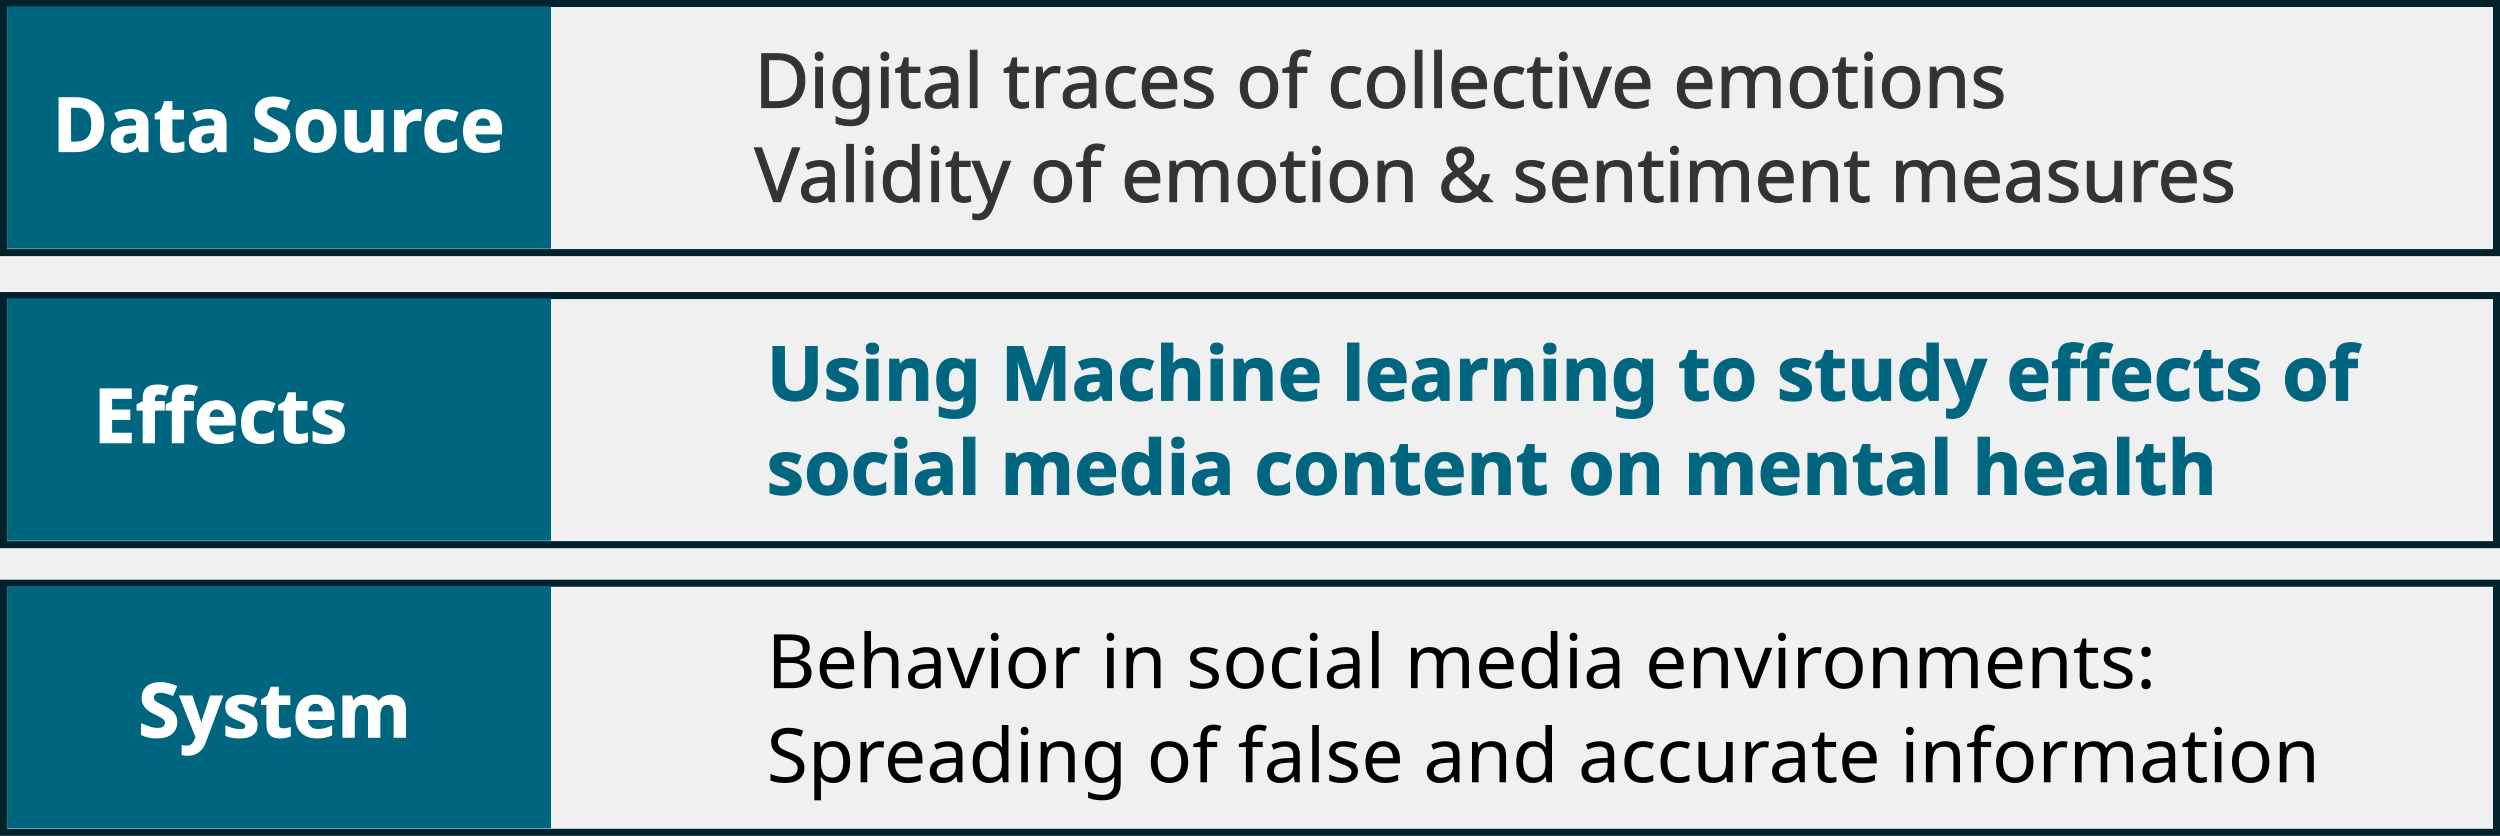
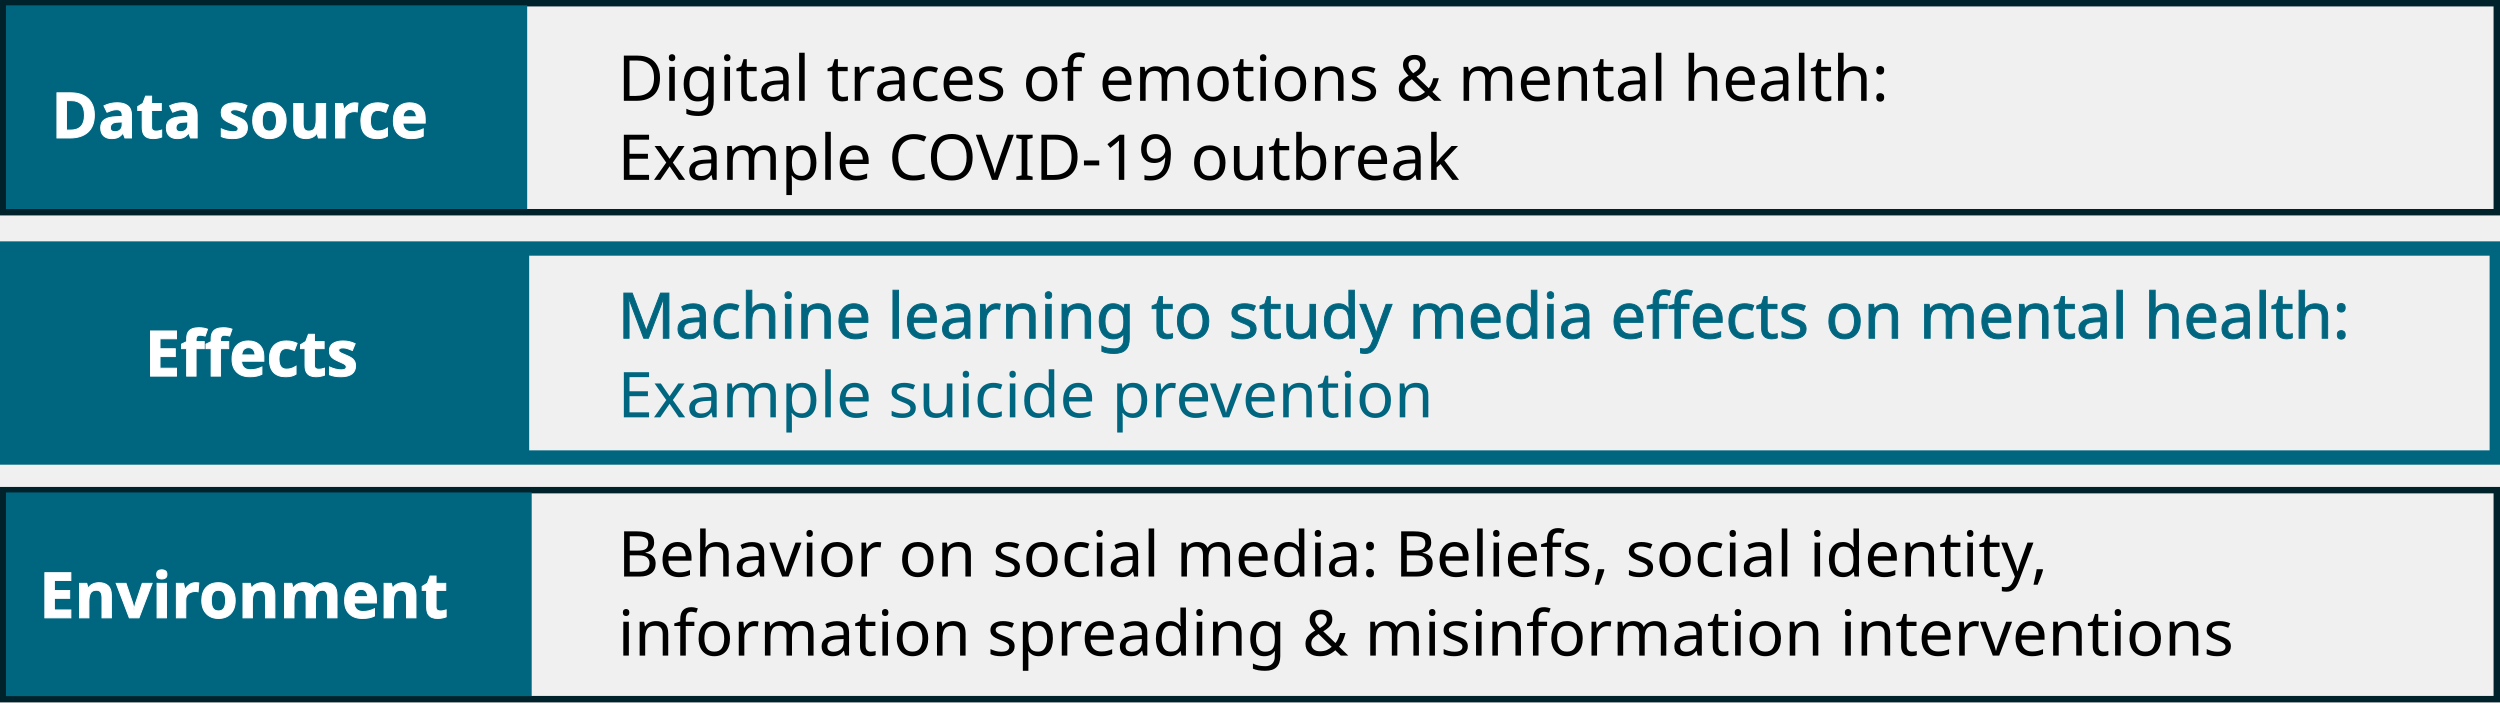
- <svg xmlns="http://www.w3.org/2000/svg" width="585.684mm" height="195.814mm" viewBox="0 0 585.684 195.814" version="1.1" id="svg8">
+ <svg xmlns="http://www.w3.org/2000/svg" width="696.982mm" height="195.814mm" viewBox="0 0 696.982 195.814" version="1.1" id="svg8">
  <defs id="defs2" />
-   <g id="layer2" transform="translate(174.5483,-74.28956)">
-     <text xml:space="preserve" style="font-style:normal;font-variant:normal;font-weight:bold;font-stretch:normal;font-size:17.639px;line-height:1.25;font-family:sans-serif;-inkscape-font-specification:'sans-serif, Bold';font-variant-ligatures:normal;font-variant-caps:normal;font-variant-numeric:normal;font-feature-settings:normal;text-align:start;letter-spacing:0px;word-spacing:0px;writing-mode:lr;text-anchor:start;fill:#006680;fill-opacity:1;stroke:#006680;stroke-width:0.265;" x="5.048" y="168.073" id="text89">
-       <tspan x="5.048" y="168.073" style="font-style:normal;font-variant:normal;font-weight:bold;font-stretch:normal;font-size:17.639px;font-family:sans-serif;-inkscape-font-specification:'sans-serif, Bold';font-variant-ligatures:normal;font-variant-caps:normal;font-variant-numeric:normal;font-feature-settings:normal;text-align:start;writing-mode:lr;text-anchor:start;stroke-width:0.265;fill:#006680;stroke:#006680;" id="tspan97">Using Machine learning to study effects of </tspan>
-       <tspan x="5.048" y="190.122" style="font-style:normal;font-variant:normal;font-weight:bold;font-stretch:normal;font-size:17.639px;font-family:sans-serif;-inkscape-font-specification:'sans-serif, Bold';font-variant-ligatures:normal;font-variant-caps:normal;font-variant-numeric:normal;font-feature-settings:normal;text-align:start;writing-mode:lr;text-anchor:start;stroke-width:0.265;fill:#006680;stroke:#006680;" id="tspan119">social media content on mental health</tspan>
+   <g id="layer3" transform="translate(201.8098,-75.377)">
+     <rect style="opacity:1;fill:none;fill-opacity:1;stroke:#00222b;stroke-width:1.793;stroke-miterlimit:4;stroke-dasharray:none;stroke-dashoffset:10.287;stroke-opacity:1" id="rect188" width="695.189" height="58.267" x="-200.913" y="76.273" />
+     <rect style="opacity:1;fill:#006680;fill-opacity:1;stroke:#006680;stroke-width:0.801;stroke-miterlimit:4;stroke-dasharray:none;stroke-dashoffset:10.287;stroke-opacity:1" id="rect188-5" width="144.506" height="55.971" x="-199.744" y="77.27" />
+     <rect style="opacity:1;fill:none;fill-opacity:1;stroke:#006680;stroke-width:4;stroke-miterlimit:4;stroke-dasharray:none;stroke-dashoffset:10.287;stroke-opacity:1" id="rect188-4" width="695.189" height="58.267" x="-200.913" y="144.663" />
+     <rect style="opacity:1;fill:#006680;fill-opacity:1;stroke:#006680;stroke-width:0.803;stroke-miterlimit:4;stroke-dasharray:none;stroke-dashoffset:10.287;stroke-opacity:1;fill-rule:nonzero" id="rect188-5-0" width="145.061" height="55.976" x="-199.744" y="145.68" />
+     <rect style="opacity:1;fill:none;fill-opacity:1;stroke:#00222b;stroke-width:1.793;stroke-miterlimit:4;stroke-dasharray:none;stroke-dashoffset:10.287;stroke-opacity:1" id="rect188-46" width="695.189" height="58.267" x="-200.913" y="212.028" />
+     <rect style="opacity:1;fill:#006680;fill-opacity:1;stroke:#006680;stroke-width:0.805;stroke-miterlimit:4;stroke-dasharray:none;stroke-dashoffset:10.287;stroke-opacity:1" id="rect188-5-9" width="145.763" height="55.974" x="-199.743" y="213.071" />
+     <text xml:space="preserve" style="font-size:4.939px;line-height:1.25;font-family:sans-serif;-inkscape-font-specification:'sans-serif, Normal';stroke-width:0.265" x="-29.605" y="103.48" id="text4">
+       <tspan id="tspan4" style="font-style:normal;font-variant:normal;font-weight:normal;font-stretch:normal;font-size:17.639px;font-family:Sans;-inkscape-font-specification:'Sans, Normal';font-variant-ligatures:normal;font-variant-caps:normal;font-variant-numeric:normal;font-variant-east-asian:normal;stroke-width:0.265" x="-29.605" y="103.48">Digital traces of emotions &amp; mental health: </tspan>
+       <tspan style="font-style:normal;font-variant:normal;font-weight:normal;font-stretch:normal;font-size:17.639px;font-family:Sans;-inkscape-font-specification:'Sans, Normal';font-variant-ligatures:normal;font-variant-caps:normal;font-variant-numeric:normal;font-variant-east-asian:normal;stroke-width:0.265" x="-29.605" y="125.528" id="tspan5">Example COVID-19 outbreak</tspan>
+       <tspan style="font-style:normal;font-variant:normal;font-weight:normal;font-stretch:normal;font-size:17.639px;font-family:Sans;-inkscape-font-specification:'Sans, Normal';font-variant-ligatures:normal;font-variant-caps:normal;font-variant-numeric:normal;font-variant-east-asian:normal;stroke-width:0.265" x="-29.605" y="136.341" id="tspan6" />
    </text>
-     <text xml:space="preserve" style="font-style:normal;font-variant:normal;font-weight:normal;font-stretch:normal;font-size:17.639px;line-height:1.25;font-family:sans-serif;-inkscape-font-specification:'sans-serif, Normal';font-variant-ligatures:normal;font-variant-caps:normal;font-variant-numeric:normal;font-feature-settings:normal;text-align:start;letter-spacing:0px;word-spacing:0px;writing-mode:lr-tb;text-anchor:start;fill:#000000;fill-opacity:1;stroke:none;stroke-width:0.265" x="5.048" y="235.503" id="text115">
-       <tspan id="tspan113" x="5.048" y="235.503" style="font-style:normal;font-variant:normal;font-weight:normal;font-stretch:normal;font-size:17.639px;font-family:sans-serif;-inkscape-font-specification:'sans-serif, Normal';font-variant-ligatures:normal;font-variant-caps:normal;font-variant-numeric:normal;font-feature-settings:normal;text-align:start;writing-mode:lr-tb;text-anchor:start;stroke-width:0.265">Behavior in social media environments: </tspan>
-       <tspan x="5.048" y="257.552" style="font-style:normal;font-variant:normal;font-weight:normal;font-stretch:normal;font-size:17.639px;font-family:sans-serif;-inkscape-font-specification:'sans-serif, Normal';font-variant-ligatures:normal;font-variant-caps:normal;font-variant-numeric:normal;font-feature-settings:normal;text-align:start;writing-mode:lr-tb;text-anchor:start;stroke-width:0.265" id="tspan117">Spreading of false and accurate information </tspan>
+     <text xml:space="preserve" style="font-size:4.939px;line-height:1.25;font-family:sans-serif;-inkscape-font-specification:'sans-serif, Normal';stroke-width:0.265" x="-29.605" y="169.682" id="text7">
+       <tspan id="tspan7" style="font-style:normal;font-variant:normal;font-weight:normal;font-stretch:normal;font-size:17.639px;font-family:Sans;-inkscape-font-specification:'Sans, Normal';font-variant-ligatures:normal;font-variant-caps:normal;font-variant-numeric:normal;font-variant-east-asian:normal;fill:#006680;fill-opacity:1;stroke:#006680;stroke-width:0.265;stroke-opacity:1" x="-29.605" y="169.682">Machine learning to study media effects on mental health: </tspan>
+       <tspan style="font-style:normal;font-variant:normal;font-weight:normal;font-stretch:normal;font-size:17.639px;font-family:Sans;-inkscape-font-specification:'Sans, Normal';font-variant-ligatures:normal;font-variant-caps:normal;font-variant-numeric:normal;font-variant-east-asian:normal;fill:#006680;fill-opacity:1;stroke-width:0.265" x="-29.605" y="191.73" id="tspan8">Example suicide prevention</tspan>
    </text>
-   </g>
-   <g id="layer3" transform="translate(201.8098,-75.377)">
-     <text xml:space="preserve" style="font-style:normal;font-variant:normal;font-weight:normal;font-stretch:normal;font-size:17.639px;line-height:1.25;font-family:sans-serif;-inkscape-font-specification:'sans-serif, Normal';font-variant-ligatures:normal;font-variant-caps:normal;font-variant-numeric:normal;font-feature-settings:normal;text-align:start;letter-spacing:0px;word-spacing:0px;writing-mode:lr;text-anchor:start;fill:#333333;fill-opacity:1;stroke:#333333;stroke-width:0.265;" x="-25.066" y="100.574" id="text105">
-       <tspan id="tspan103" x="-25.066" y="100.574" style="font-style:normal;font-variant:normal;font-weight:normal;font-stretch:normal;font-size:17.639px;font-family:sans-serif;-inkscape-font-specification:'sans-serif, Normal';font-variant-ligatures:normal;font-variant-caps:normal;font-variant-numeric:normal;font-feature-settings:normal;text-align:start;writing-mode:lr;text-anchor:start;stroke-width:0.265;fill:#333333;stroke:#333333;">Digital traces of collective emotions</tspan>
-       <tspan x="-25.066" y="122.623" style="font-style:normal;font-variant:normal;font-weight:normal;font-stretch:normal;font-size:17.639px;font-family:sans-serif;-inkscape-font-specification:'sans-serif, Normal';font-variant-ligatures:normal;font-variant-caps:normal;font-variant-numeric:normal;font-feature-settings:normal;text-align:start;writing-mode:lr;text-anchor:start;stroke-width:0.265;fill:#333333;stroke:#333333;" id="tspan107">Validity of emotion &amp; sentiment measures</tspan>
+     <text xml:space="preserve" style="font-size:4.939px;line-height:1.25;font-family:sans-serif;-inkscape-font-specification:'sans-serif, Normal';stroke-width:0.265" x="-29.536" y="236.109" id="text9">
+       <tspan id="tspan9" style="font-style:normal;font-variant:normal;font-weight:normal;font-stretch:normal;font-size:17.639px;font-family:Sans;-inkscape-font-specification:'Sans, Normal';font-variant-ligatures:normal;font-variant-caps:normal;font-variant-numeric:normal;font-variant-east-asian:normal;stroke-width:0.265" x="-29.536" y="236.109">Behavior on social media: Beliefs, social identity, </tspan>
+       <tspan style="font-style:normal;font-variant:normal;font-weight:normal;font-stretch:normal;font-size:17.639px;font-family:Sans;-inkscape-font-specification:'Sans, Normal';font-variant-ligatures:normal;font-variant-caps:normal;font-variant-numeric:normal;font-variant-east-asian:normal;stroke-width:0.265" x="-29.536" y="258.158" id="tspan10">information spreading &amp; misinformation interventions </tspan>
    </text>
-     <rect style="opacity:1;fill:none;fill-opacity:1;stroke:#00222b;stroke-width:1.645;stroke-miterlimit:4;stroke-dasharray:none;stroke-dashoffset:10.287;stroke-opacity:1" id="rect188" width="584.04" height="58.355" x="-200.987" y="76.199" />
-     <rect style="opacity:1;fill:#006680;fill-opacity:1;stroke:#006680;stroke-width:0.75;stroke-miterlimit:4;stroke-dasharray:none;stroke-dashoffset:10.287;stroke-opacity:1" id="rect188-5" width="126.672" height="56.014" x="-199.77" y="77.244" />
-     <text xml:space="preserve" style="font-style:normal;font-variant:normal;font-weight:bold;font-stretch:normal;font-size:17.639px;line-height:1.25;font-family:sans-serif;-inkscape-font-specification:'sans-serif, Bold';font-variant-ligatures:normal;font-variant-caps:normal;font-variant-numeric:normal;font-feature-settings:normal;text-align:start;letter-spacing:0px;word-spacing:0px;writing-mode:lr-tb;text-anchor:start;fill:#ffffff;fill-opacity:1;stroke:#ffffff;stroke-width:0.265" x="-189.546" y="110.886" id="text105-9">
-       <tspan x="-189.546" y="110.886" style="font-style:normal;font-variant:normal;font-weight:bold;font-stretch:normal;font-size:17.639px;font-family:sans-serif;-inkscape-font-specification:'sans-serif, Bold';font-variant-ligatures:normal;font-variant-caps:normal;font-variant-numeric:normal;font-feature-settings:normal;text-align:start;writing-mode:lr-tb;text-anchor:start;fill:#ffffff;stroke:#ffffff;stroke-width:0.265" id="tspan107-7">Data Source</tspan>
+     <text xml:space="preserve" style="font-style:normal;font-variant:normal;font-weight:normal;font-stretch:normal;font-size:17.639px;line-height:1.25;font-family:sans-serif;-inkscape-font-specification:'sans-serif, ';font-variant-ligatures:normal;font-variant-caps:normal;font-variant-numeric:normal;font-variant-east-asian:normal;stroke-width:0.265" x="-187.531" y="113.85" id="text11">
+       <tspan id="tspan11" style="font-style:normal;font-variant:normal;font-weight:bold;font-stretch:normal;font-size:17.639px;font-family:Sans;-inkscape-font-specification:'Sans, Bold';font-variant-ligatures:normal;font-variant-caps:normal;font-variant-numeric:normal;font-variant-east-asian:normal;fill:#ffffff;stroke:#ffffff;stroke-width:0.265" x="-187.531" y="113.85">Data source</tspan>
    </text>
-     <rect style="opacity:1;fill:none;fill-opacity:1;stroke:#00222b;stroke-width:1.645;stroke-miterlimit:4;stroke-dasharray:none;stroke-dashoffset:10.287;stroke-opacity:1" id="rect188-4" width="584.04" height="58.355" x="-200.987" y="144.619" />
-     <rect style="opacity:1;fill:#006680;fill-opacity:1;stroke:#006680;stroke-width:0.75;stroke-miterlimit:4;stroke-dasharray:none;stroke-dashoffset:10.287;stroke-opacity:1" id="rect188-5-0" width="126.672" height="56.02" x="-199.77" y="145.657" />
-     <text xml:space="preserve" style="font-style:normal;font-variant:normal;font-weight:bold;font-stretch:normal;font-size:17.639px;line-height:1.25;font-family:sans-serif;-inkscape-font-specification:'sans-serif, Bold';font-variant-ligatures:normal;font-variant-caps:normal;font-variant-numeric:normal;font-feature-settings:normal;text-align:center;letter-spacing:0px;word-spacing:0px;writing-mode:lr-tb;text-anchor:middle;fill:#ffffff;fill-opacity:1;stroke:#ffffff;stroke-width:0.265" x="-138.745" y="179.091" id="text105-9-5">
-       <tspan x="-138.745" y="179.091" style="font-style:normal;font-variant:normal;font-weight:bold;font-stretch:normal;font-size:17.639px;font-family:sans-serif;-inkscape-font-specification:'sans-serif, Bold';font-variant-ligatures:normal;font-variant-caps:normal;font-variant-numeric:normal;font-feature-settings:normal;text-align:center;writing-mode:lr-tb;text-anchor:middle;fill:#ffffff;stroke:#ffffff;stroke-width:0.265" id="tspan107-7-9">Effects</tspan>
+     <text xml:space="preserve" style="font-style:normal;font-variant:normal;font-weight:normal;font-stretch:normal;font-size:17.639px;line-height:1.25;font-family:sans-serif;-inkscape-font-specification:'sans-serif, ';font-variant-ligatures:normal;font-variant-caps:normal;font-variant-numeric:normal;font-variant-east-asian:normal;stroke-width:0.265" x="-190.897" y="247.634" id="text11-6">
+       <tspan id="tspan11-2" style="font-style:normal;font-variant:normal;font-weight:bold;font-stretch:normal;font-size:17.639px;font-family:Sans;-inkscape-font-specification:'Sans, Bold';font-variant-ligatures:normal;font-variant-caps:normal;font-variant-numeric:normal;font-variant-east-asian:normal;fill:#ffffff;stroke:#ffffff;stroke-width:0.265" x="-190.897" y="247.634">Environment</tspan>
    </text>
-     <rect style="opacity:1;fill:none;fill-opacity:1;stroke:#00222b;stroke-width:1.645;stroke-miterlimit:4;stroke-dasharray:none;stroke-dashoffset:10.287;stroke-opacity:1" id="rect188-46" width="584.04" height="58.355" x="-200.987" y="212.013" />
-     <rect style="opacity:1;fill:#006680;fill-opacity:1;stroke:#006680;stroke-width:0.75;stroke-miterlimit:4;stroke-dasharray:none;stroke-dashoffset:10.287;stroke-opacity:1" id="rect188-5-9" width="126.672" height="56.02" x="-199.77" y="213.052" />
-     <text xml:space="preserve" style="font-style:normal;font-variant:normal;font-weight:bold;font-stretch:normal;font-size:17.639px;line-height:1.25;font-family:sans-serif;-inkscape-font-specification:'sans-serif, Bold';font-variant-ligatures:normal;font-variant-caps:normal;font-variant-numeric:normal;font-feature-settings:normal;text-align:start;letter-spacing:0px;word-spacing:0px;writing-mode:lr-tb;text-anchor:start;fill:#ffffff;fill-opacity:1;stroke:#ffffff;stroke-width:0.265" x="-169.438" y="248.072" id="text105-9-2">
-       <tspan x="-169.438" y="248.072" style="font-style:normal;font-variant:normal;font-weight:bold;font-stretch:normal;font-size:17.639px;font-family:sans-serif;-inkscape-font-specification:'sans-serif, Bold';font-variant-ligatures:normal;font-variant-caps:normal;font-variant-numeric:normal;font-feature-settings:normal;text-align:start;writing-mode:lr-tb;text-anchor:start;fill:#ffffff;stroke:#ffffff;stroke-width:0.265" id="tspan107-7-2">System</tspan>
+     <text xml:space="preserve" style="font-style:normal;font-variant:normal;font-weight:normal;font-stretch:normal;font-size:17.639px;line-height:1.25;font-family:sans-serif;-inkscape-font-specification:'sans-serif, ';font-variant-ligatures:normal;font-variant-caps:normal;font-variant-numeric:normal;font-variant-east-asian:normal;stroke-width:0.265" x="-161.449" y="180.243" id="text11-61">
+       <tspan id="tspan11-8" style="font-style:normal;font-variant:normal;font-weight:bold;font-stretch:normal;font-size:17.639px;font-family:Sans;-inkscape-font-specification:'Sans, Bold';font-variant-ligatures:normal;font-variant-caps:normal;font-variant-numeric:normal;font-variant-east-asian:normal;fill:#ffffff;stroke:#ffffff;stroke-width:0.265" x="-161.449" y="180.243">Effects</tspan>
    </text>
  </g>
</svg>
